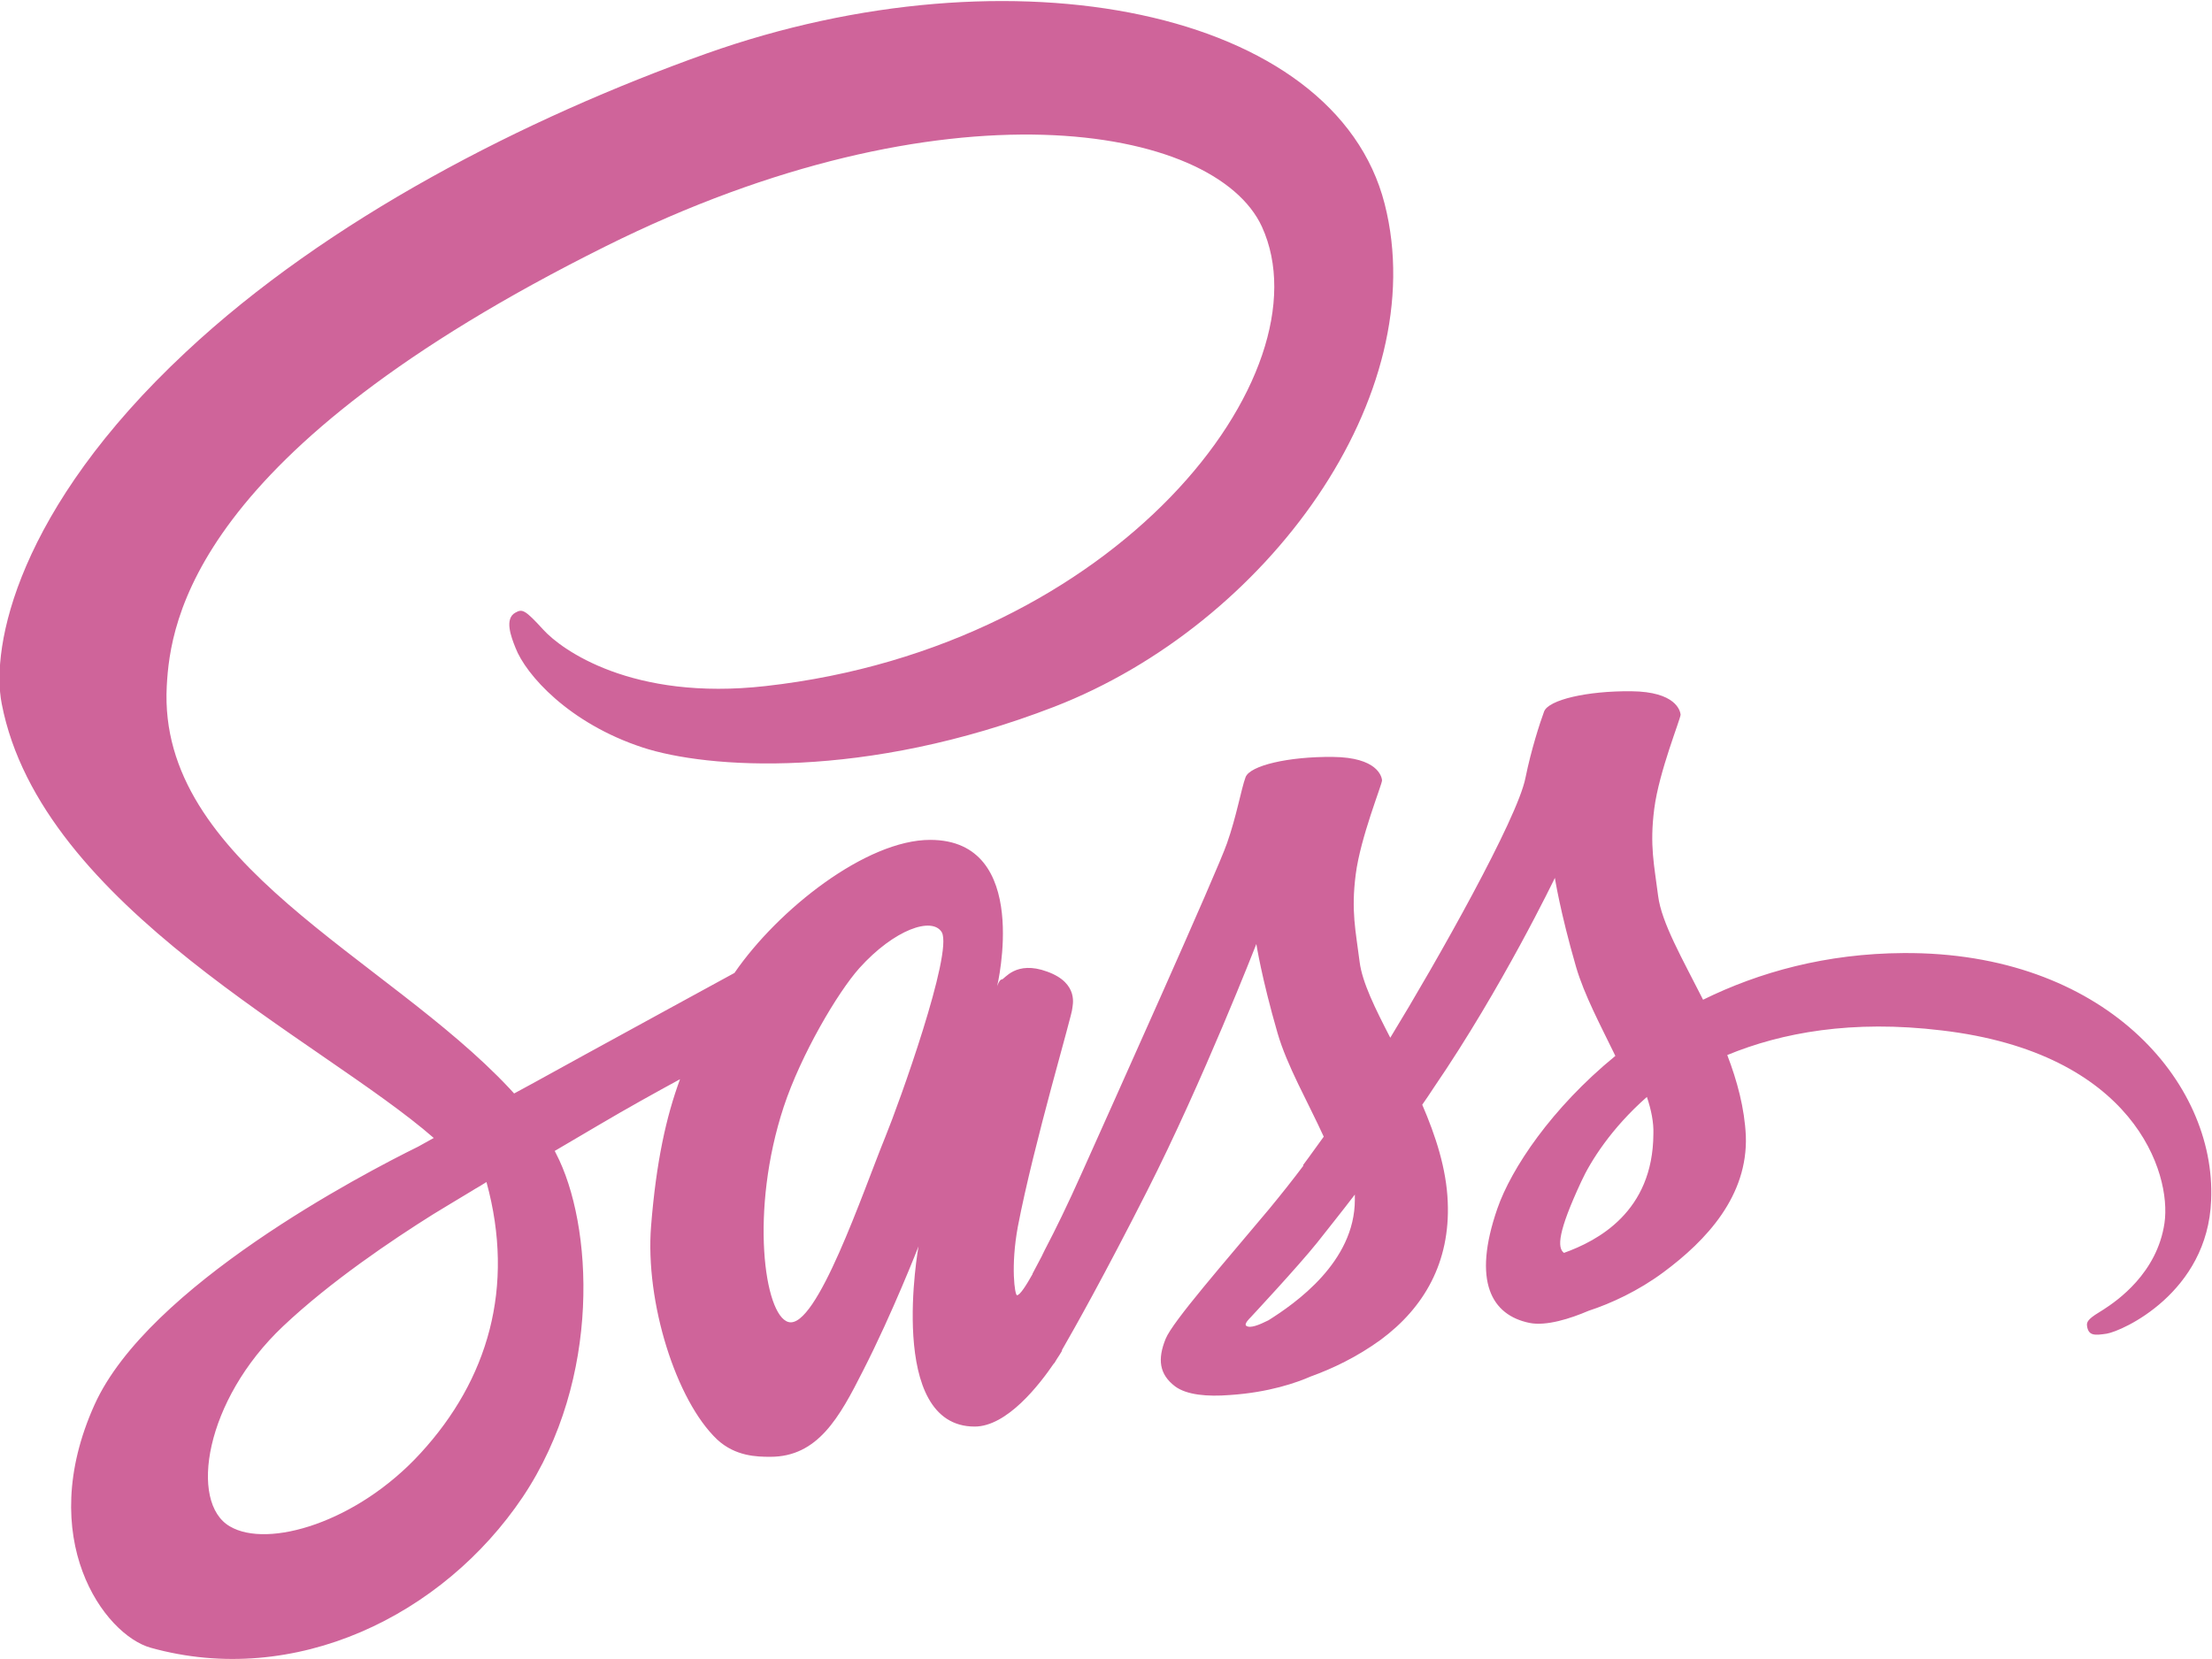
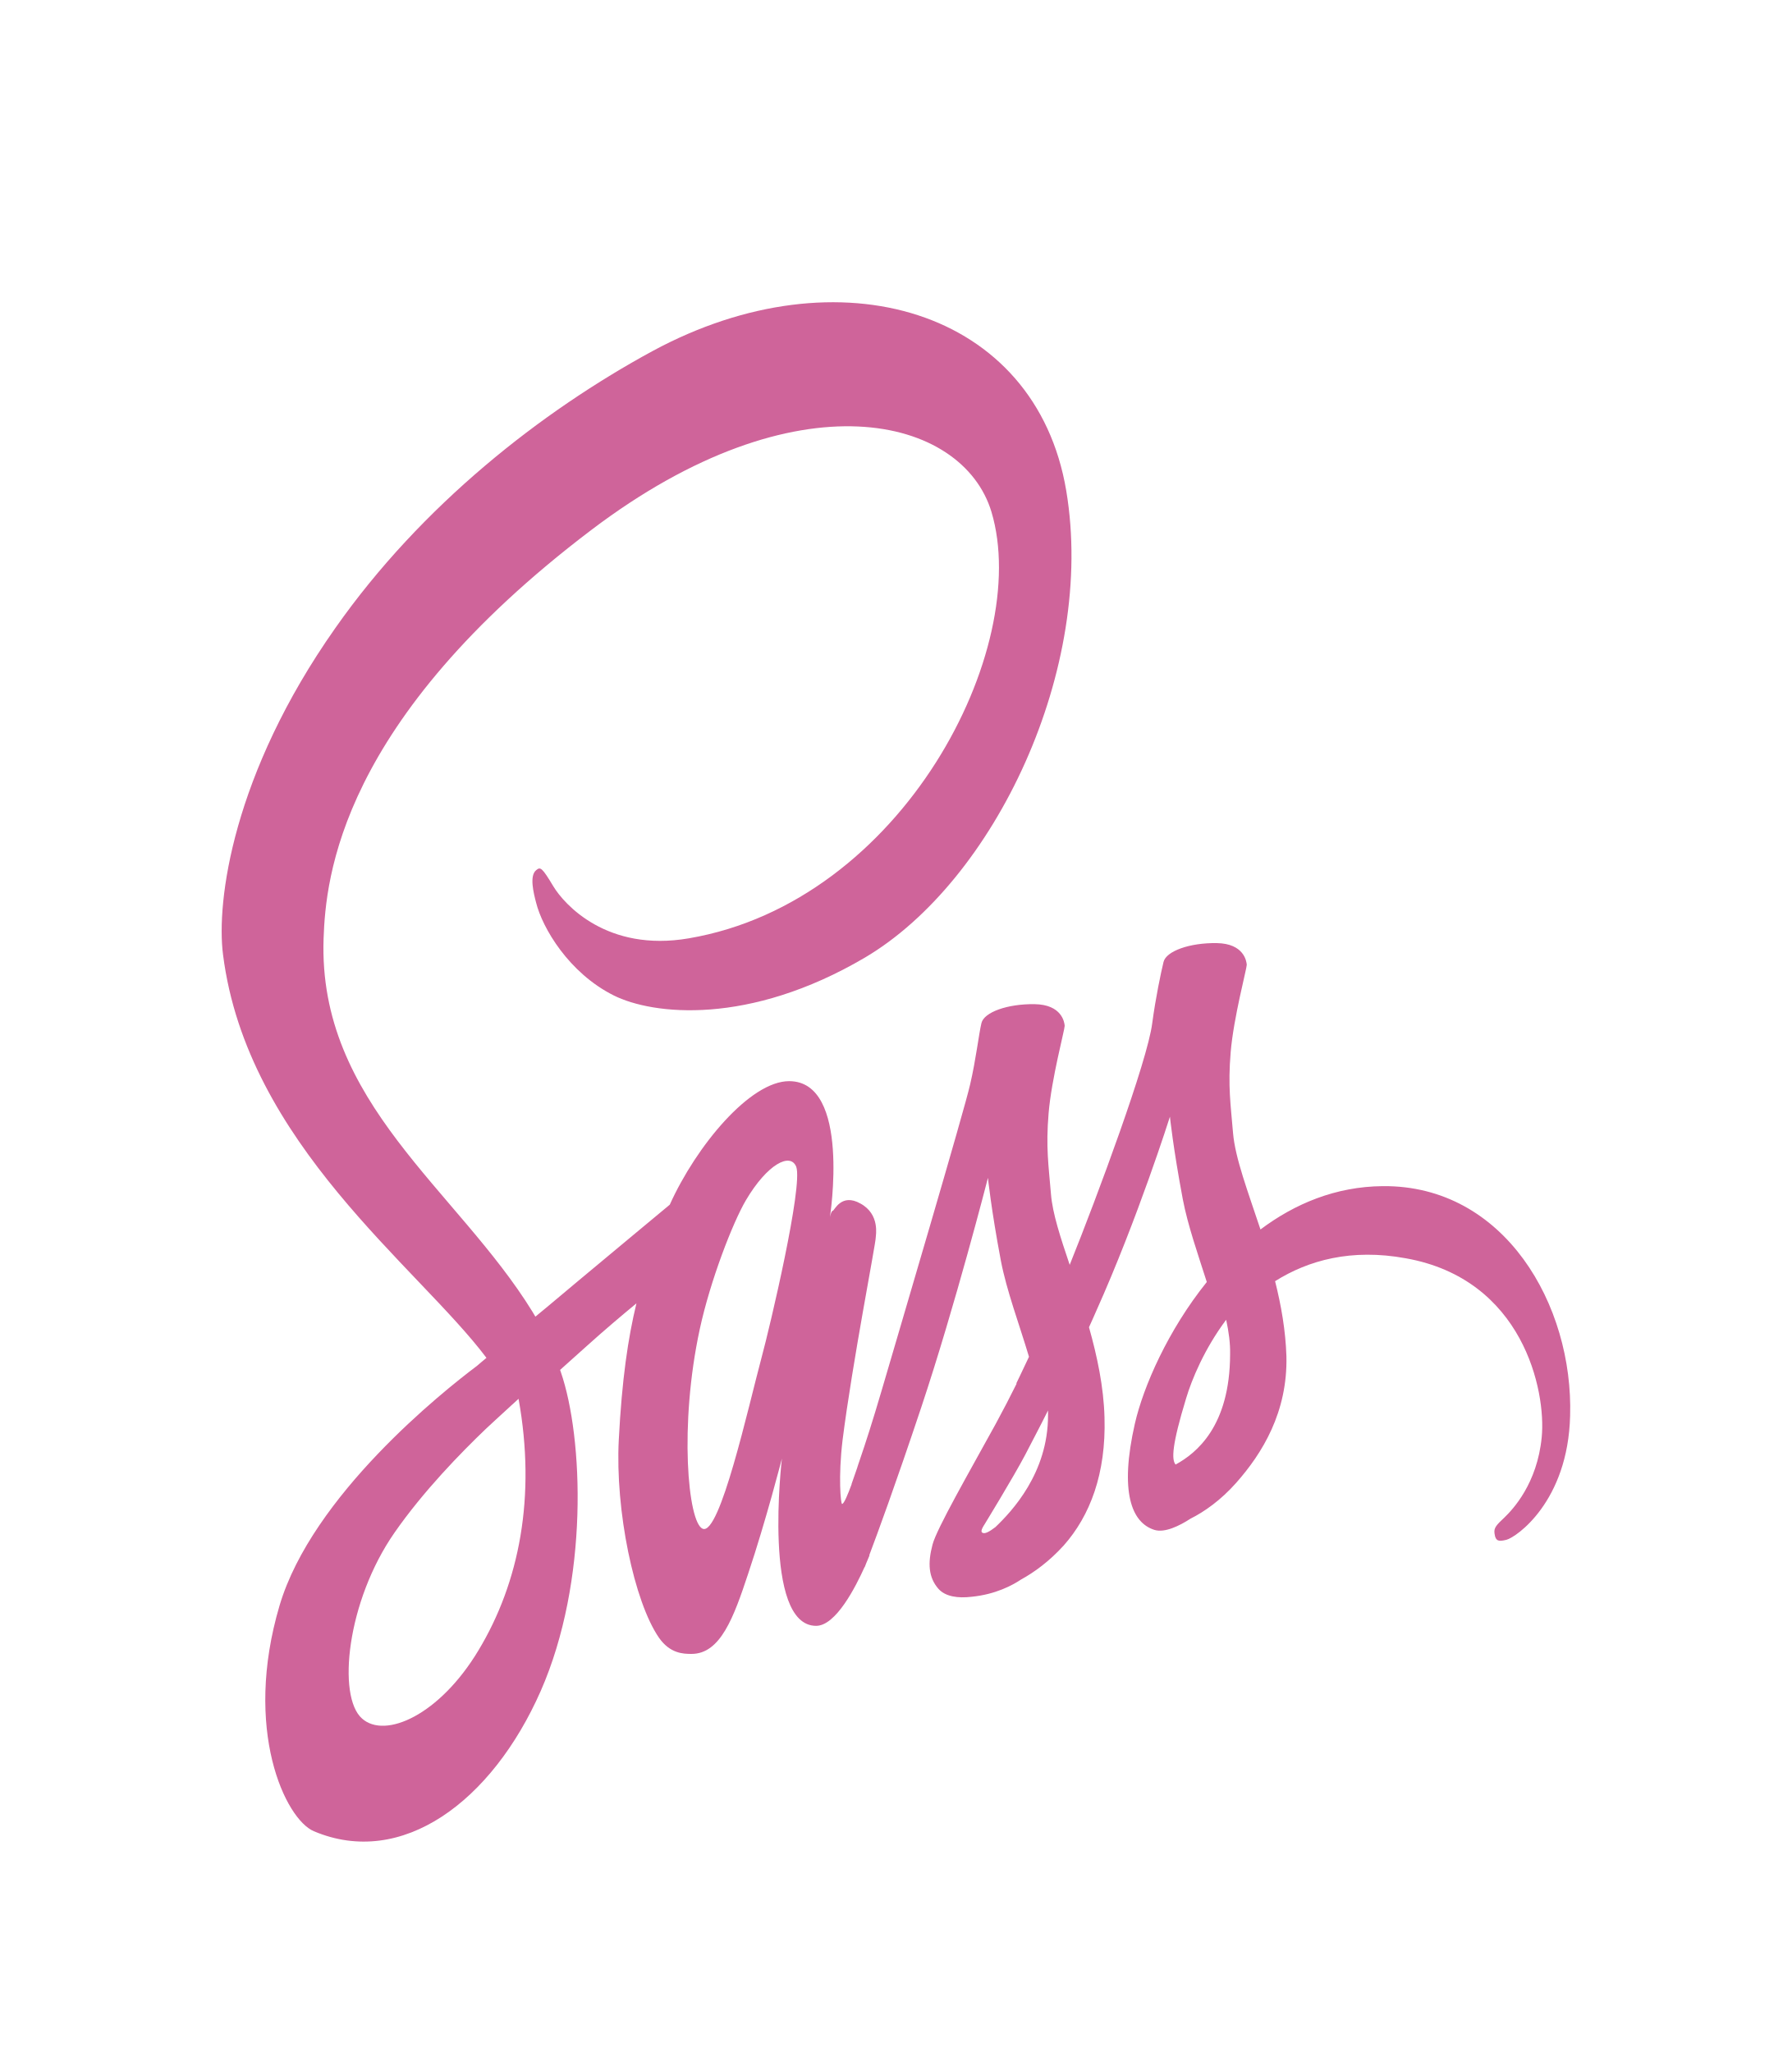
- <svg xmlns="http://www.w3.org/2000/svg" width="2500" height="1875" viewBox="0 0 512 384">
-   <path fill="#CF649A" d="M440.6 220.6c-17.9.101-33.4 4.4-46.4 10.801-4.8-9.5-9.6-17.801-10.399-24-.9-7.2-2-11.601-.9-20.2C384 178.6 389 166.4 389 165.4c-.101-.9-1.101-5.3-11.4-5.4s-19.2 2-20.2 4.7-3 8.9-4.3 15.3c-1.8 9.4-20.6 42.7-31.3 60.2-3.5-6.8-6.5-12.8-7.101-17.601-.899-7.199-2-11.6-.899-20.199 1.1-8.601 6.1-20.8 6.1-21.8-.1-.9-1.1-5.3-11.399-5.4-10.301-.1-19.2 2-20.2 4.7s-2.1 9.1-4.3 15.3C281.9 201.4 256.9 257 250.4 271.5c-3.3 7.4-6.199 13.3-8.3 17.3-2.1 4-.1.3-.3.7-1.8 3.4-2.8 5.3-2.8 5.3v.101c-1.4 2.5-2.9 4.899-3.601 4.899-.5 0-1.5-6.7.2-15.899 3.7-19.301 12.7-49.4 12.601-50.5 0-.5 1.699-5.801-5.801-8.5-7.3-2.7-9.899 1.8-10.5 1.8-.6 0-1.1 1.6-1.1 1.6s8.1-33.899-15.5-33.899c-14.8 0-35.2 16.1-45.3 30.8-6.4 3.5-20 10.899-34.4 18.8-5.5 3-11.2 6.2-16.6 9.1L117.9 251.9c-28.6-30.5-81.5-52.1-79.3-93.1.8-14.9 6-54.2 101.601-101.8 78.3-39 141-28.3 151.899-4.5 15.5 34-33.5 97.2-114.899 106.3-31 3.5-47.301-8.5-51.4-13-4.3-4.7-4.9-4.9-6.5-4-2.6 1.4-1 5.6 0 8.1 2.4 6.3 12.4 17.5 29.4 23.1 14.899 4.9 51.3 7.6 95.3-9.4 49.3-19.1 87.8-72.1 76.5-116.4-11.5-45.1-86.3-59.9-157-34.8C121.4 27.4 75.8 50.8 43 81.5 4 117.9-2.2 149.7.4 162.9c9.101 47.1 74 77.8 100 100.5-1.3.699-2.5 1.399-3.6 2-13 6.399-62.5 32.3-74.9 59.699-14 31 2.2 53.301 13 56.301 33.4 9.3 67.6-7.4 86.1-34.9 18.399-27.5 16.2-63.2 7.7-79.5l-.301-.6 10.2-6c6.601-3.9 13.101-7.5 18.8-10.601-3.199 8.7-5.5 19-6.699 34-1.4 17.601 5.8 40.4 15.3 49.4 4.2 3.899 9.2 4 12.3 4 11 0 16-9.101 21.5-20 6.8-13.3 12.8-28.7 12.8-28.7s-7.5 41.7 13 41.7c7.5 0 15-9.7 18.4-14.7v.1s.2-.3.6-1a36.13 36.13 0 0 0 1.2-1.899v-.2c3-5.2 9.7-17.1 19.7-36.8 12.899-25.4 25.3-57.2 25.3-57.2s1.2 7.8 4.9 20.6c2.199 7.601 6.999 15.9 10.699 24-3 4.2-4.8 6.601-4.8 6.601l.1.1c-2.399 3.2-5.1 6.601-7.899 10-10.2 12.2-22.4 26.101-24 30.101-1.9 4.699-1.5 8.199 2.2 11 2.7 2 7.5 2.399 12.6 2 9.2-.601 15.6-2.9 18.8-4.301 5-1.8 10.7-4.5 16.2-8.5 10-7.399 16.1-17.899 15.5-31.899-.3-7.7-2.8-15.3-5.9-22.5.9-1.3 1.801-2.601 2.7-4 15.8-23.101 28-48.5 28-48.5s1.2 7.8 4.9 20.6c1.899 6.5 5.7 13.601 9.1 20.601-14.8 12.1-24.1 26.1-27.3 35.3-5.9 17-1.3 24.7 7.4 26.5 3.899.8 9.5-1 13.699-2.8 5.2-1.7 11.5-4.601 17.301-8.9 10-7.4 19.6-17.7 19.1-31.6-.3-6.4-2-12.7-4.3-18.7 12.6-5.2 28.899-8.2 49.6-5.7 44.5 5.2 53.3 33 51.601 44.6-1.7 11.601-11 18-14.101 20-3.1 1.9-4.1 2.601-3.8 4 .4 2.101 1.8 2 4.5 1.601 3.7-.601 23.4-9.5 24.2-30.899 1.2-27.504-24.9-57.504-71.2-57.205zM97.4 336.3c-14.7 16.1-35.4 22.2-44.2 17-9.5-5.5-5.801-29.2 12.3-46.3 11-10.4 25.3-20 34.7-25.9 2.1-1.3 5.3-3.199 9.1-5.5.6-.399 1-.6 1-.6.7-.4 1.5-.9 2.3-1.4 6.7 24.4.3 45.8-15.2 62.7zm107.5-73.1c-5.1 12.5-15.9 44.6-22.4 42.8-5.601-1.5-9-25.8-1.101-49.8 4-12.101 12.5-26.5 17.5-32.101 8.101-9 16.9-12 19.101-8.3 2.6 4.801-9.9 39.601-13.1 47.401zm88.7 42.4c-2.2 1.101-4.2 1.9-5.1 1.301-.7-.4.899-1.9.899-1.9s11.1-11.9 15.5-17.4c2.5-3.199 5.5-6.899 8.7-11.1v1.2C313.6 292.1 299.8 301.7 293.6 305.6zm68.399-15.6c-1.6-1.2-1.399-4.9 4-16.5 2.101-4.6 6.9-12.3 15.2-19.6 1 3 1.601 5.899 1.5 8.6-.099 18-12.899 24.7-20.7 27.5z" />
+ <svg xmlns="http://www.w3.org/2000/svg" version="1.1" id="Layer_1" x="0px" y="0px" viewBox="0 0 2183 2500" style="enable-background:new 0 0 2183 2500;" xml:space="preserve">
+   <style type="text/css">
+ 	.st0{fill:#CF649A;}
+ </style>
+   <path class="st0" d="M1684.4,1445.1c-57.4,0.5-107.2,21.5-148.9,52.8c-15.4-46.4-30.8-87-33.4-117.3c-2.9-35.2-6.4-56.7-2.9-98.7  c3.5-42,19.6-101.7,19.6-106.5c-0.3-4.4-3.5-25.9-36.6-26.4c-33.1-0.5-61.6,9.8-64.8,23s-9.6,43.5-13.8,74.8  c-5.8,45.9-66.1,208.7-100.5,294.2c-11.2-33.2-20.9-62.6-22.8-86c-2.9-35.2-6.4-56.7-2.9-98.7c3.5-42,19.6-101.7,19.6-106.5  c-0.3-4.4-3.5-25.9-36.6-26.4c-33.1-0.5-61.6,9.8-64.8,23c-3.2,13.2-6.7,44.5-13.8,74.8c-6.7,30.3-87,302-107.8,372.9  c-10.6,36.2-19.9,65-26.6,84.5c-6.7,19.5-0.3,1.5-1,3.4c-5.8,16.6-9,25.9-9,25.9v0.5c-4.5,12.2-9.3,23.9-11.6,23.9  c-1.6,0-4.8-32.7,0.6-77.7c11.9-94.3,40.8-241.4,40.4-246.8c0-2.4,5.5-28.4-18.6-41.5c-23.4-13.2-31.8,8.8-33.7,8.8  c-1.9,0-3.5,7.8-3.5,7.8s26-165.7-49.7-165.7c-47.5,0-113,78.7-145.4,150.5c-20.5,17.1-64.2,53.3-110.4,91.9  c-17.7,14.7-35.9,30.3-53.3,44.5l-3.5-5.9c-91.8-149.1-261.6-254.6-254.5-455c2.6-72.8,19.3-264.9,326.1-497.5  c251.3-190.6,452.5-138.3,487.5-22c49.7,166.2-107.5,475-368.8,519.5c-99.5,17.1-151.8-41.5-165-63.5c-13.8-23-15.7-23.9-20.9-19.5  c-8.3,6.8-3.2,27.4,0,39.6c7.7,30.8,39.8,85.5,94.4,112.9c47.8,23.9,164.6,37.1,305.9-45.9c158.2-93.3,281.8-352.4,245.5-568.9  C1262,377.3,1022,305,795.1,427.6c-135.1,73.3-281.5,187.7-386.7,337.7c-125.2,177.9-145.1,333.3-136.7,397.8  c29.2,230.2,237.5,380.2,320.9,491.2c-4.2,3.4-8,6.8-11.6,9.8c-41.7,31.3-200.6,157.9-240.4,291.8c-44.9,151.5,7.1,260.5,41.7,275.1  c107.2,45.5,217-36.2,276.3-170.6c59.1-134.4,52-308.9,24.7-388.5l-1-2.9l32.7-29.3c21.2-19.1,42-36.7,60.3-51.8  c-10.3,42.5-17.7,92.9-21.5,166.2c-4.5,86,18.6,197.4,49.1,241.4c13.5,19.1,29.5,19.5,39.5,19.5c35.3,0,51.4-44.5,69-97.7  c21.8-65,41.1-140.3,41.1-140.3s-24.1,203.8,41.7,203.8c24.1,0,48.1-47.4,59.1-71.8v0.5c0,0,0.6-1.5,1.9-4.9c1.3-3,2.6-6.1,3.9-9.3  v-1c9.6-25.4,31.1-83.6,63.2-179.8c41.4-124.1,81.2-279.5,81.2-279.5s3.9,38.1,15.7,100.7c7.1,37.1,22.5,77.7,34.3,117.3  c-9.6,20.5-15.4,32.3-15.4,32.3l0.3,0.5c-7.7,15.6-16.4,32.3-25.4,48.9c-32.7,59.6-71.9,127.6-77,147.1c-6.1,23-4.8,40.1,7.1,53.8  c8.7,9.8,24.1,11.7,40.4,9.8c29.5-2.9,50.1-14.2,60.3-21c16-8.8,34.3-22,52-41.5c32.1-36.2,51.7-87.5,49.7-155.9  c-1-37.6-9-74.8-18.9-110c2.9-6.4,5.8-12.7,8.7-19.5c50.7-112.9,89.9-237,89.9-237s3.9,38.1,15.7,100.7  c6.1,31.8,18.3,66.5,29.2,100.7c-47.5,59.1-77.3,127.6-87.6,172.5c-18.9,83.1-4.2,120.7,23.8,129.5c12.5,3.9,30.5-4.9,44-13.7  c16.7-8.3,36.9-22.5,55.5-43.5c32.1-36.2,62.9-86.5,61.3-154.4c-1-31.3-6.4-62.1-13.8-91.4c40.4-25.4,92.8-40.1,159.2-27.9  c142.8,25.4,171.1,161.3,165.6,218c-5.5,56.7-35.3,88-45.3,97.7c-9.9,9.3-13.2,12.7-12.2,19.5c1.3,10.3,5.8,9.8,14.4,7.8  c11.9-2.9,75.1-46.4,77.7-151C1916.8,1590.3,1833,1443.7,1684.4,1445.1L1684.4,1445.1z M582.9,2010.6  c-47.2,78.7-113.6,108.5-141.9,83.1c-30.5-26.9-18.6-142.7,39.5-226.3c35.3-50.8,81.2-97.7,111.4-126.6c6.7-6.4,17-15.6,29.2-26.9  c1.9-1.9,3.2-2.9,3.2-2.9c2.2-2,4.8-4.4,7.4-6.8C653.2,1823.4,632.7,1928,582.9,2010.6L582.9,2010.6z M927.9,1653.3  c-16.4,61.1-51,218-71.9,209.2c-18-7.3-28.9-126.1-3.5-243.4c12.8-59.1,40.1-129.5,56.2-156.9c26-44,54.2-58.6,61.3-40.6  C978.3,1445.1,938.2,1615.2,927.9,1653.3z M1212.6,1860.5c-7.1,5.4-13.5,9.3-16.4,6.4c-2.2-2,2.9-9.3,2.9-9.3s35.6-58.2,49.7-85  c8-15.6,17.7-33.7,27.9-54.2v5.9C1276.8,1794.6,1232.5,1841.5,1212.6,1860.5L1212.6,1860.5z M1432.1,1784.3  c-5.1-5.9-4.5-23.9,12.8-80.6c6.7-22.5,22.1-60.1,48.8-95.8c3.2,14.7,5.1,28.8,4.8,42C1498.3,1737.9,1457.2,1770.6,1432.1,1784.3z" />
</svg>
